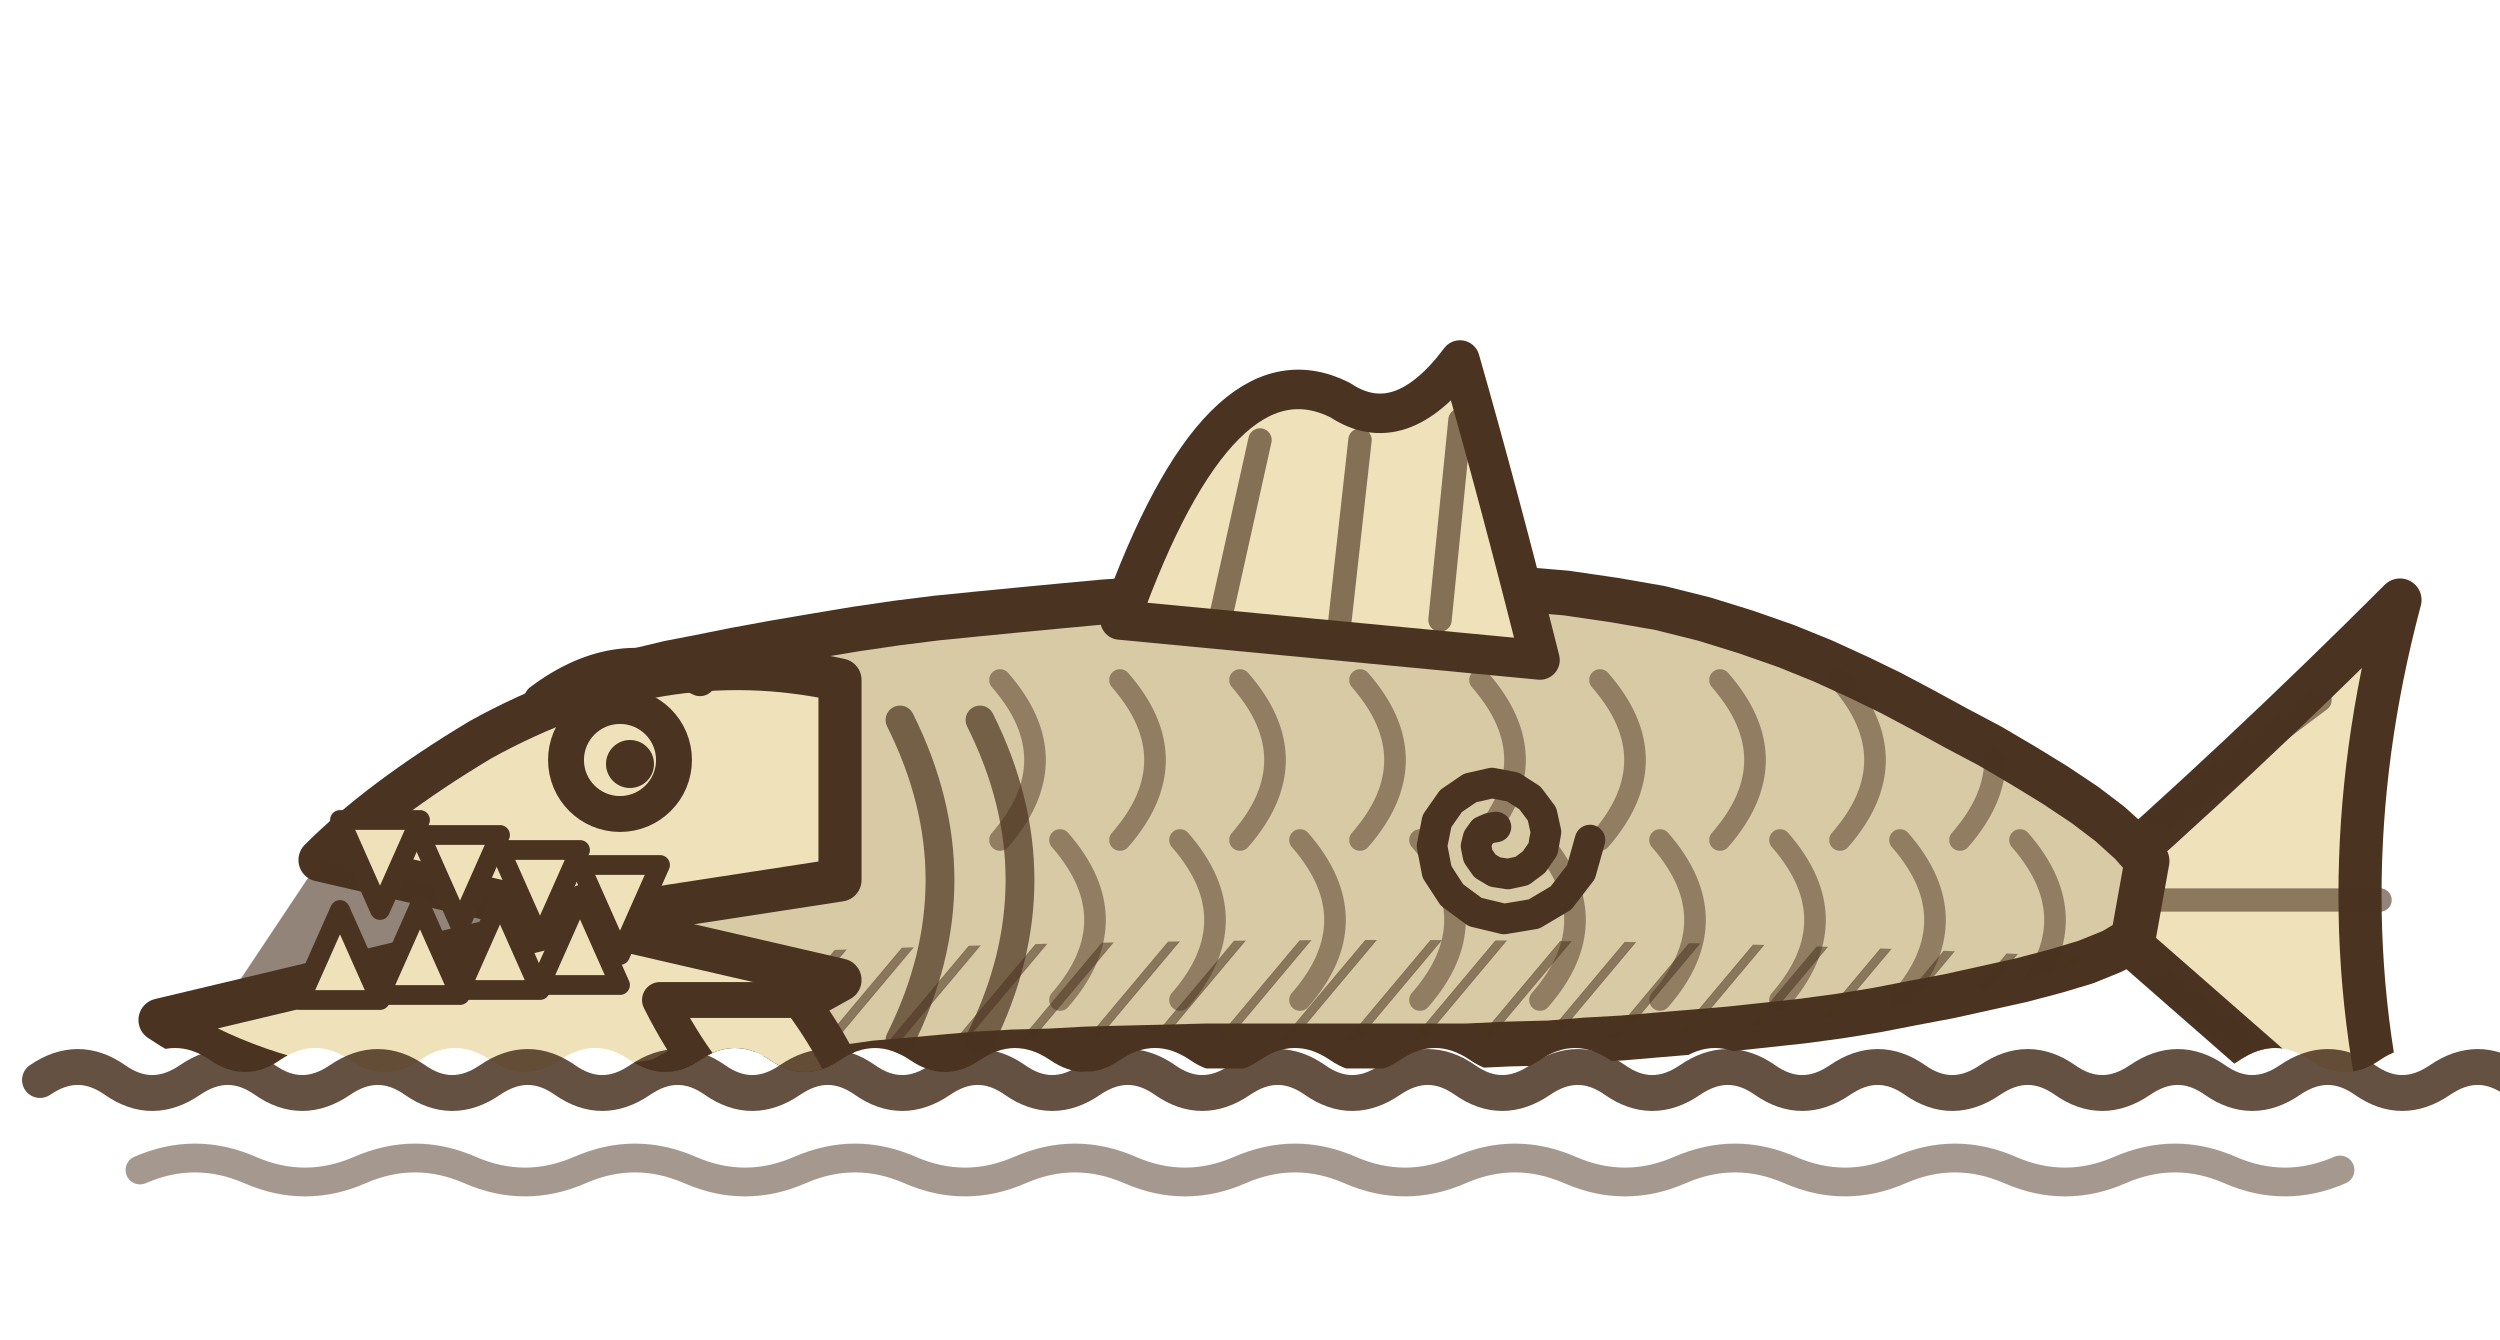
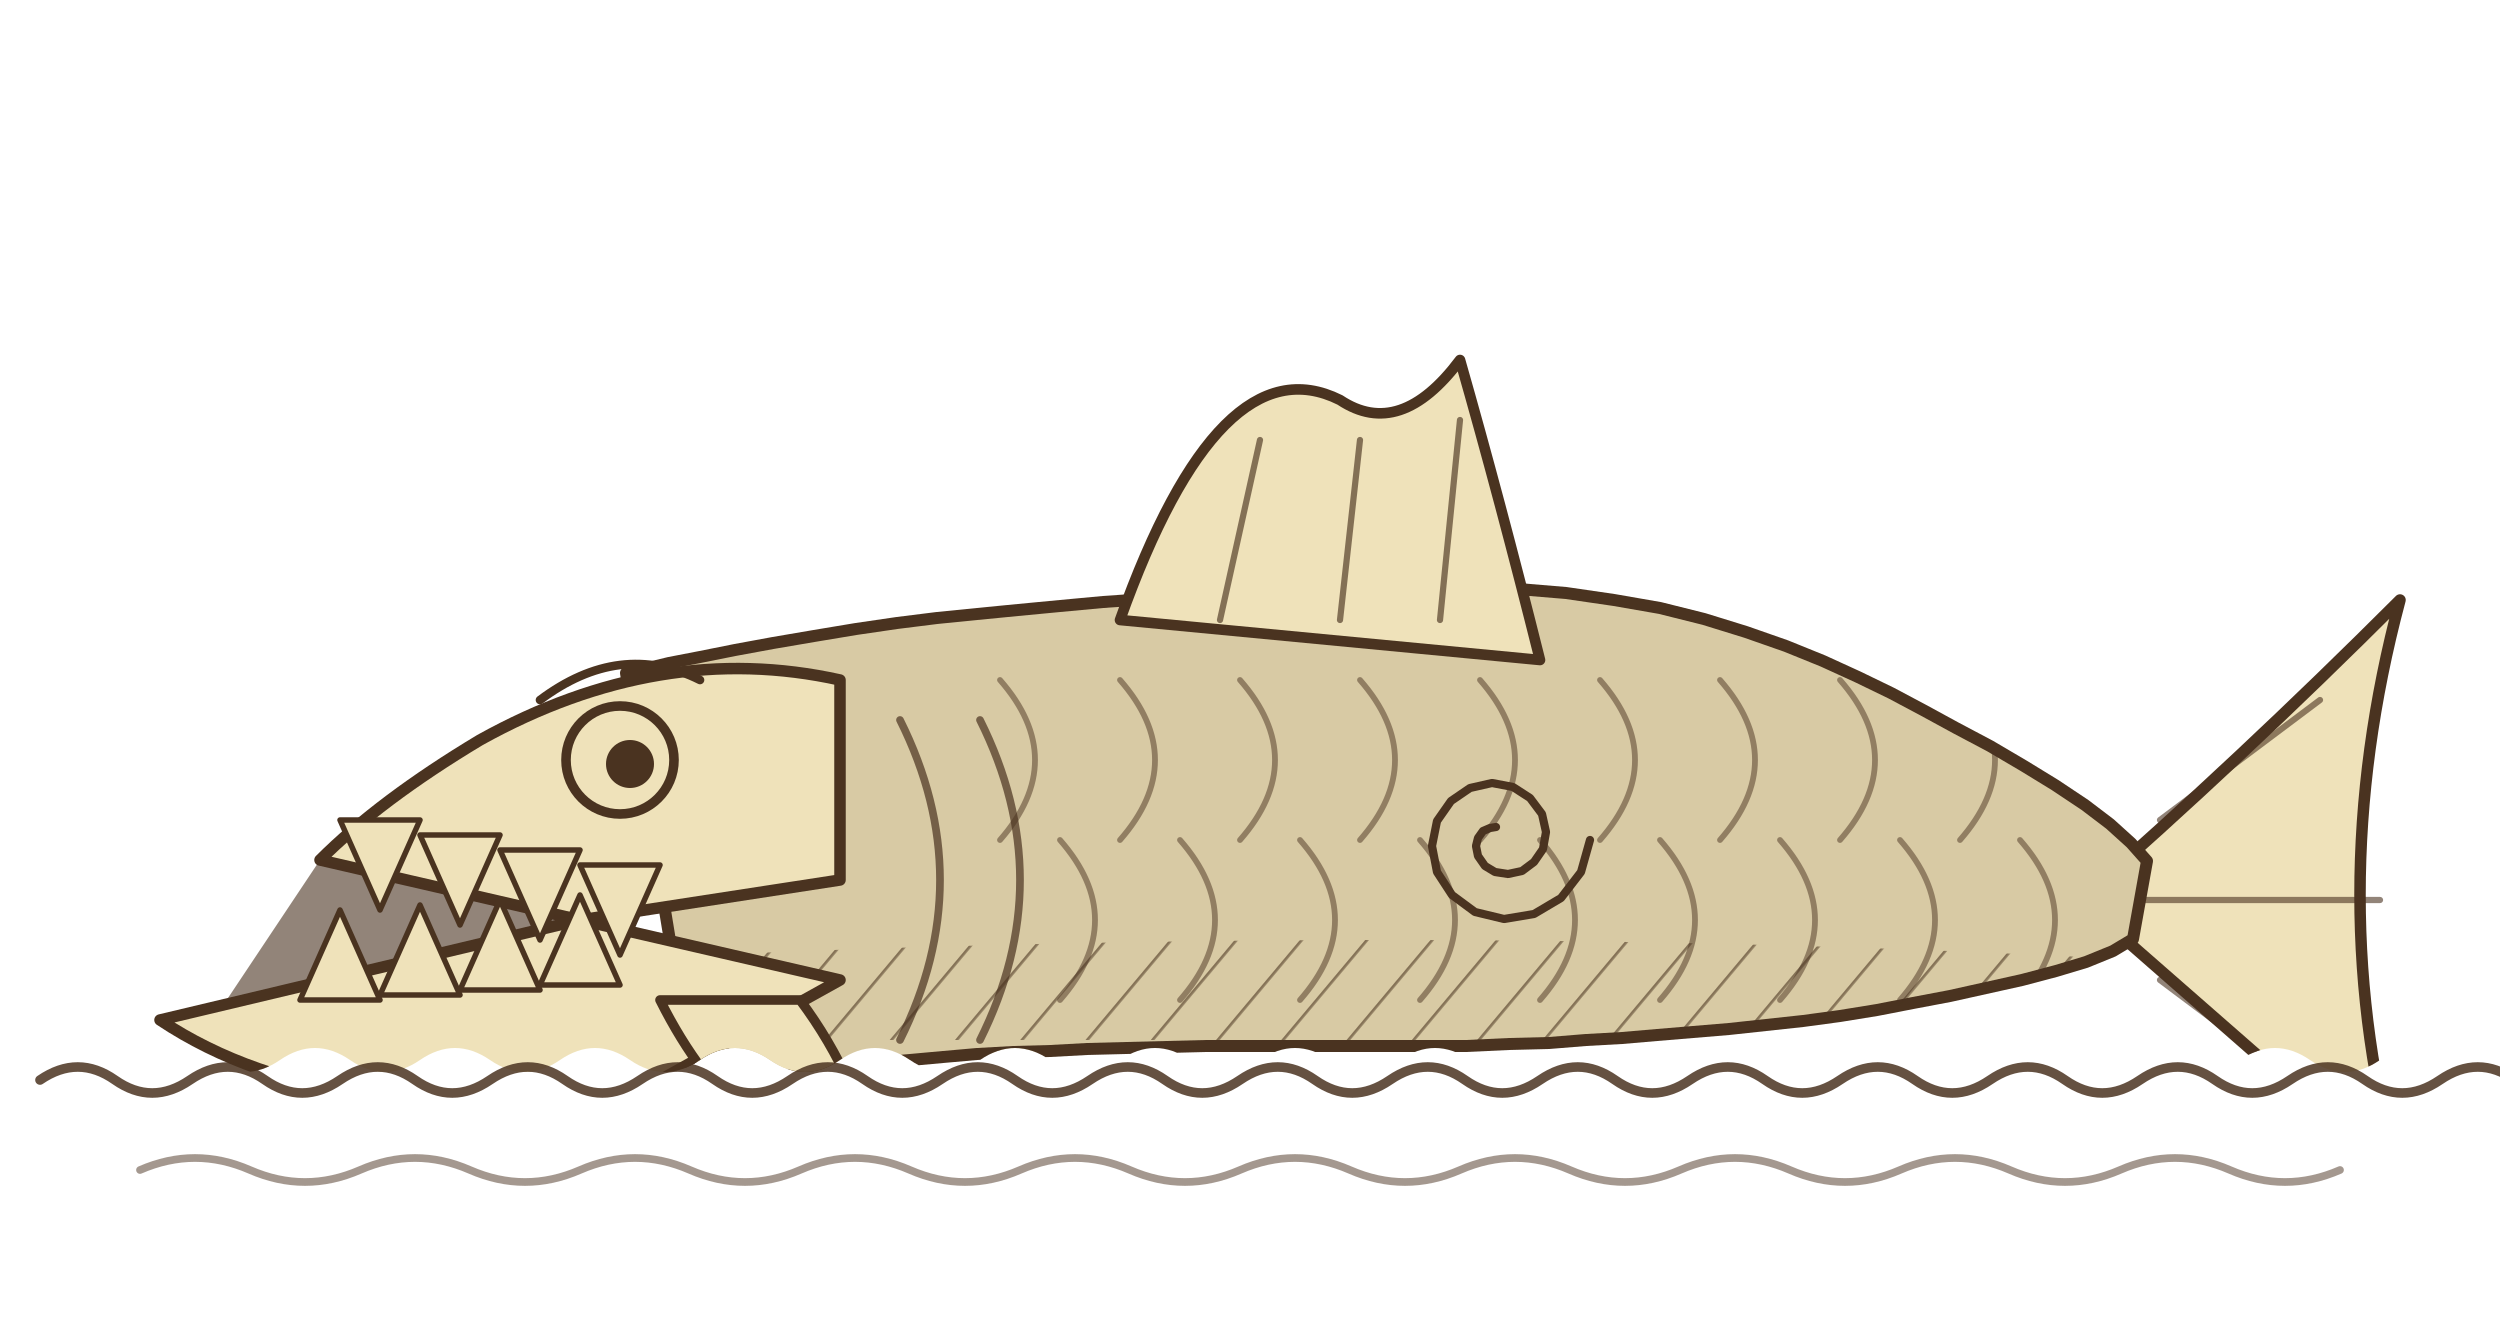
<svg xmlns="http://www.w3.org/2000/svg" viewBox="0 0 250 134">
+   <style>*{vector-effect:non-scaling-stroke}</style>
  <clipPath id="wl">
    <path d="M0 106 q3.5 -2.4 7 0 t7 0 q3.5 -2.4 7 0 t7 0 q3.5 -2.4 7 0 t7 0 q3.5 -2.4 7 0 t7 0 q3.5 -2.4 7 0 t7 0 q3.5 -2.4 7 0 t7 0 q3.5 -2.4 7 0 t7 0 q3.5 -2.4 7 0 t7 0 q3.5 -2.4 7 0 t7 0 q3.5 -2.4 7 0 t7 0 q3.5 -2.4 7 0 t7 0 q3.5 -2.4 7 0 t7 0 q3.5 -2.4 7 0 t7 0 q3.5 -2.4 7 0 t7 0 q3.5 -2.4 7 0 t7 0 q3.5 -2.4 7 0 t7 0 q3.5 -2.4 7 0 t7 0 q3.5 -2.4 7 0 t7 0 V0 H0Z" />
  </clipPath>
  <clipPath id="bd">
    <path d="M214.7 86.1L213.1 84.3L211 82.4L208.5 80.5L205.5 78.5L202.4 76.6L199 74.6L195.6 72.8L192.3 71L189.1 69.3L185.8 67.7L182.3 66.1L178.6 64.6L174.6 63.2L170.4 61.9L166 60.8L161.4 60L156.6 59.3L151.8 58.9L146.9 58.7L142 58.6L137.1 58.8L132.4 59L127.7 59.2L123.3 59.4L118.9 59.7L114.6 59.9L110.3 60.2L106 60.6L101.8 61L97.7 61.4L93.7 61.8L89.7 62.3L85.6 62.9L81.4 63.6L77.3 64.3L73.5 65L70 65.7L66.9 66.3L64.4 66.9L62.6 67.3L69.4 108.7L71.5 108.5L74.1 108.1L77.2 107.7L80.5 107.2L84 106.8L87.5 106.3L91 106L94.3 105.7L97.7 105.4L101.3 105.2L105 105.1L108.7 104.9L112.6 104.8L116.6 104.7L120.6 104.6L124.7 104.6L128.9 104.6L133.4 104.6L137.8 104.6L142.3 104.6L146.6 104.6L150.9 104.4L154.9 104.3L158.6 104L162.2 103.8L165.7 103.5L169.3 103.2L172.9 102.9L176.6 102.5L180.3 102.1L184 101.6L187.7 101L191.3 100.3L195 99.6L198.6 98.8L202.2 98L205.6 97.1L208.6 96.2L211.3 95.1L213.3 93.9Z" />
  </clipPath>
  <pattern id="h" width="5" height="5" patternUnits="userSpaceOnUse" patternTransform="rotate(40)">
-     <path d="M0 0V5" stroke="#4A3320" stroke-width="1.80" stroke-opacity=".55" />
+     <path d="M0 0V5" stroke="#4A3320" stroke-width="0.55" stroke-opacity=".55" />
  </pattern>
  <g clip-path="url(#wl)">
-     <path d="M208 90Q224 76 240 60Q232 90 240 118Q224 104 208 90Z" fill="#EFE2BA" stroke="#4A3320" stroke-width="4.31" stroke-linejoin="round" stroke-linecap="round" />
-     <path d="M214 90H238M216 82L232 70M216 98L232 110" fill="none" stroke="#4A3320" stroke-width="2.34" stroke-linecap="round" stroke-linejoin="round" stroke-opacity=".6" />
-     <path d="M214.7 86.1L213.1 84.3L211 82.4L208.5 80.5L205.5 78.5L202.4 76.6L199 74.6L195.6 72.8L192.3 71L189.1 69.3L185.8 67.7L182.3 66.1L178.6 64.6L174.6 63.2L170.4 61.9L166 60.8L161.4 60L156.6 59.3L151.8 58.9L146.9 58.7L142 58.6L137.1 58.8L132.4 59L127.7 59.2L123.3 59.4L118.9 59.7L114.6 59.9L110.3 60.2L106 60.6L101.8 61L97.7 61.4L93.7 61.8L89.7 62.3L85.6 62.9L81.4 63.6L77.3 64.3L73.5 65L70 65.7L66.9 66.3L64.4 66.9L62.6 67.3L69.4 108.7L71.5 108.5L74.1 108.1L77.2 107.7L80.5 107.2L84 106.8L87.5 106.3L91 106L94.3 105.7L97.7 105.4L101.3 105.2L105 105.1L108.7 104.9L112.6 104.8L116.6 104.7L120.6 104.6L124.7 104.6L128.9 104.6L133.4 104.6L137.8 104.6L142.3 104.6L146.6 104.6L150.9 104.4L154.9 104.3L158.6 104L162.2 103.8L165.7 103.5L169.3 103.2L172.9 102.9L176.6 102.5L180.3 102.1L184 101.6L187.7 101L191.3 100.3L195 99.6L198.6 98.8L202.2 98L205.6 97.1L208.6 96.2L211.3 95.1L213.3 93.9Z" fill="#EFE2BA" stroke="#4A3320" stroke-width="4.49" stroke-linejoin="round" stroke-linecap="round" />
+     <path d="M208 90Q224 76 240 60Q232 90 240 118Q224 104 208 90Z" fill="#EFE2BA" stroke="#4A3320" stroke-width="1.15" stroke-linejoin="round" stroke-linecap="round" />
+     <path d="M214 90H238M216 82L232 70M216 98L232 110" fill="none" stroke="#4A3320" stroke-width="0.62" stroke-linecap="round" stroke-linejoin="round" stroke-opacity=".6" />
+     <path d="M214.7 86.1L213.1 84.3L211 82.4L208.5 80.5L205.5 78.5L202.4 76.6L199 74.6L195.6 72.8L192.3 71L189.1 69.3L185.8 67.7L182.3 66.1L178.6 64.6L174.6 63.2L170.4 61.9L166 60.8L161.4 60L156.6 59.3L151.8 58.9L146.9 58.7L142 58.6L137.1 58.8L132.4 59L127.7 59.2L123.3 59.4L118.9 59.7L114.6 59.9L110.3 60.2L106 60.6L101.8 61L97.7 61.4L93.7 61.8L89.7 62.3L85.6 62.9L81.4 63.6L77.3 64.3L73.5 65L70 65.7L66.9 66.3L64.4 66.9L62.6 67.3L69.4 108.7L71.5 108.5L74.1 108.1L77.2 107.7L80.5 107.2L84 106.8L87.5 106.3L91 106L94.3 105.7L97.7 105.4L101.3 105.2L105 105.1L108.7 104.9L112.6 104.8L116.6 104.7L120.6 104.6L124.7 104.6L128.9 104.6L133.4 104.6L137.8 104.6L142.3 104.6L146.6 104.6L150.9 104.4L154.9 104.3L158.6 104L162.2 103.8L165.7 103.5L169.3 103.2L172.9 102.9L176.6 102.5L180.3 102.1L184 101.6L187.7 101L191.3 100.3L195 99.6L198.6 98.8L202.2 98L205.6 97.1L208.6 96.2L211.3 95.1L213.3 93.9Z" fill="#EFE2BA" stroke="#4A3320" stroke-width="1.20" stroke-linejoin="round" stroke-linecap="round" />
    <path d="M214.7 86.1L213.1 84.3L211 82.4L208.5 80.5L205.5 78.5L202.4 76.6L199 74.6L195.6 72.8L192.3 71L189.1 69.3L185.8 67.7L182.3 66.1L178.6 64.6L174.6 63.2L170.4 61.9L166 60.8L161.4 60L156.6 59.3L151.8 58.9L146.9 58.7L142 58.6L137.1 58.8L132.4 59L127.7 59.2L123.3 59.4L118.9 59.7L114.6 59.9L110.3 60.2L106 60.6L101.8 61L97.7 61.4L93.7 61.8L89.7 62.3L85.6 62.9L81.4 63.6L77.3 64.3L73.5 65L70 65.7L66.9 66.3L64.4 66.9L62.6 67.3L69.4 108.7L71.5 108.5L74.1 108.1L77.2 107.7L80.5 107.2L84 106.8L87.5 106.3L91 106L94.3 105.7L97.7 105.4L101.3 105.2L105 105.1L108.7 104.9L112.6 104.8L116.6 104.7L120.6 104.6L124.7 104.6L128.9 104.6L133.4 104.6L137.8 104.6L142.3 104.6L146.6 104.6L150.9 104.4L154.9 104.3L158.6 104L162.2 103.8L165.7 103.5L169.3 103.2L172.9 102.9L176.6 102.5L180.3 102.1L184 101.6L187.7 101L191.3 100.3L195 99.6L198.6 98.8L202.2 98L205.6 97.1L208.6 96.2L211.3 95.1L213.3 93.9Z" fill="#4A3320" fill-opacity=".14" />
    <g clip-path="url(#bd)">
      <path d="M60 104H214V96Q140 92 60 96Z" fill="url(#h)" />
-       <path d="M100 68q7 8 0 16M106 84q7 8 0 16" fill="none" stroke="#4A3320" stroke-width="2.16" stroke-linecap="round" stroke-linejoin="round" stroke-opacity=".5" />
-       <path d="M112 68q7 8 0 16M118 84q7 8 0 16" fill="none" stroke="#4A3320" stroke-width="2.16" stroke-linecap="round" stroke-linejoin="round" stroke-opacity=".5" />
-       <path d="M124 68q7 8 0 16M130 84q7 8 0 16" fill="none" stroke="#4A3320" stroke-width="2.16" stroke-linecap="round" stroke-linejoin="round" stroke-opacity=".5" />
-       <path d="M136 68q7 8 0 16M142 84q7 8 0 16" fill="none" stroke="#4A3320" stroke-width="2.16" stroke-linecap="round" stroke-linejoin="round" stroke-opacity=".5" />
-       <path d="M148 68q7 8 0 16M154 84q7 8 0 16" fill="none" stroke="#4A3320" stroke-width="2.16" stroke-linecap="round" stroke-linejoin="round" stroke-opacity=".5" />
-       <path d="M160 68q7 8 0 16M166 84q7 8 0 16" fill="none" stroke="#4A3320" stroke-width="2.16" stroke-linecap="round" stroke-linejoin="round" stroke-opacity=".5" />
-       <path d="M172 68q7 8 0 16M178 84q7 8 0 16" fill="none" stroke="#4A3320" stroke-width="2.16" stroke-linecap="round" stroke-linejoin="round" stroke-opacity=".5" />
-       <path d="M184 68q7 8 0 16M190 84q7 8 0 16" fill="none" stroke="#4A3320" stroke-width="2.16" stroke-linecap="round" stroke-linejoin="round" stroke-opacity=".5" />
-       <path d="M196 68q7 8 0 16M202 84q7 8 0 16" fill="none" stroke="#4A3320" stroke-width="2.16" stroke-linecap="round" stroke-linejoin="round" stroke-opacity=".5" />
+       <path d="M100 68q7 8 0 16M106 84q7 8 0 16" fill="none" stroke="#4A3320" stroke-width="0.58" stroke-linecap="round" stroke-linejoin="round" stroke-opacity=".5" />
+       <path d="M112 68q7 8 0 16M118 84q7 8 0 16" fill="none" stroke="#4A3320" stroke-width="0.58" stroke-linecap="round" stroke-linejoin="round" stroke-opacity=".5" />
+       <path d="M124 68q7 8 0 16M130 84q7 8 0 16" fill="none" stroke="#4A3320" stroke-width="0.58" stroke-linecap="round" stroke-linejoin="round" stroke-opacity=".5" />
+       <path d="M136 68q7 8 0 16M142 84q7 8 0 16" fill="none" stroke="#4A3320" stroke-width="0.58" stroke-linecap="round" stroke-linejoin="round" stroke-opacity=".5" />
+       <path d="M148 68q7 8 0 16M154 84q7 8 0 16" fill="none" stroke="#4A3320" stroke-width="0.58" stroke-linecap="round" stroke-linejoin="round" stroke-opacity=".5" />
+       <path d="M160 68q7 8 0 16M166 84q7 8 0 16" fill="none" stroke="#4A3320" stroke-width="0.58" stroke-linecap="round" stroke-linejoin="round" stroke-opacity=".5" />
+       <path d="M172 68q7 8 0 16M178 84q7 8 0 16" fill="none" stroke="#4A3320" stroke-width="0.58" stroke-linecap="round" stroke-linejoin="round" stroke-opacity=".5" />
+       <path d="M184 68q7 8 0 16M190 84q7 8 0 16" fill="none" stroke="#4A3320" stroke-width="0.58" stroke-linecap="round" stroke-linejoin="round" stroke-opacity=".5" />
+       <path d="M196 68q7 8 0 16M202 84q7 8 0 16" fill="none" stroke="#4A3320" stroke-width="0.58" stroke-linecap="round" stroke-linejoin="round" stroke-opacity=".5" />
    </g>
-     <path d="M159 84L158.1 87.2L156.1 89.8L153.4 91.4L150.4 91.9L147.5 91.2L145.2 89.5L143.7 87.2L143.2 84.6L143.7 82.1L145.1 80.1L147 78.8L149.2 78.3L151.3 78.7L153 79.8L154.2 81.4L154.6 83.2L154.3 84.9L153.4 86.2L152.2 87.1L150.8 87.4L149.5 87.2L148.5 86.6L147.8 85.6L147.6 84.6L147.8 83.8L148.3 83.1L149 82.8L149.6 82.7" fill="none" stroke="#4A3320" stroke-width="3.05" stroke-linecap="round" stroke-linejoin="round" />
-     <path d="M112 62Q122 34 134 40Q140 44 146 36Q150 50 154 66Z" fill="#EFE2BA" stroke="#4A3320" stroke-width="3.95" stroke-linejoin="round" stroke-linecap="round" />
-     <path d="M122 62L126 44M134 62L136 44M144 62L146 42" fill="none" stroke="#4A3320" stroke-width="2.34" stroke-linecap="round" stroke-linejoin="round" stroke-opacity=".65" />
-     <path d="M84 68Q66 64 48 74Q38 80 32 86L58 92L84 88Z" fill="#EFE2BA" stroke="#4A3320" stroke-width="4.31" stroke-linejoin="round" stroke-linecap="round" />
+     <path d="M159 84L158.1 87.2L156.1 89.8L153.4 91.4L150.4 91.9L147.5 91.2L145.2 89.5L143.7 87.2L143.2 84.6L143.7 82.1L145.1 80.1L147 78.8L149.2 78.3L151.3 78.7L153 79.8L154.2 81.4L154.6 83.2L154.3 84.9L153.4 86.2L152.2 87.1L150.8 87.4L149.5 87.2L148.5 86.6L147.8 85.6L147.6 84.6L147.8 83.8L148.3 83.1L149 82.8L149.6 82.7" fill="none" stroke="#4A3320" stroke-width="0.82" stroke-linecap="round" stroke-linejoin="round" />
+     <path d="M112 62Q122 34 134 40Q140 44 146 36Q150 50 154 66Z" fill="#EFE2BA" stroke="#4A3320" stroke-width="1.06" stroke-linejoin="round" stroke-linecap="round" />
+     <path d="M122 62L126 44M134 62L136 44M144 62L146 42" fill="none" stroke="#4A3320" stroke-width="0.62" stroke-linecap="round" stroke-linejoin="round" stroke-opacity=".65" />
+     <path d="M84 68Q66 64 48 74Q38 80 32 86L58 92L84 88Z" fill="#EFE2BA" stroke="#4A3320" stroke-width="1.15" stroke-linejoin="round" stroke-linecap="round" />
    <path d="M32 86L58 92L20 104Z" fill="#4A3320" fill-opacity=".6" />
-     <path d="M58 92L16 102Q34 114 66 108L84 98Z" fill="#EFE2BA" stroke="#4A3320" stroke-width="4.31" stroke-linejoin="round" stroke-linecap="round" />
-     <g fill="#EFE2BA" stroke="#4A3320" stroke-width="1.98" stroke-linejoin="round">
+     <path d="M58 92L16 102Q34 114 66 108L84 98Z" fill="#EFE2BA" stroke="#4A3320" stroke-width="1.15" stroke-linejoin="round" stroke-linecap="round" />
+     <g fill="#EFE2BA" stroke="#4A3320" stroke-width="0.55" stroke-linejoin="round">
      <path d="M34 82l4 9l4-9Z" />
      <path d="M42 83.5l4 9l4-9Z" />
      <path d="M50 85l4 9l4-9Z" />
      <path d="M58 86.5l4 9l4-9Z" />
      <path d="M30 100l4-9l4 9Z" />
      <path d="M38 99.5l4-9l4 9Z" />
      <path d="M46 99l4-9l4 9Z" />
      <path d="M54 98.5l4-9l4 9Z" />
    </g>
-     <path d="M90 72Q98 88 90 104M98 72Q106 88 98 104" fill="none" stroke="#4A3320" stroke-width="2.88" stroke-linecap="round" stroke-linejoin="round" stroke-opacity=".7" />
-     <circle cx="62" cy="76" r="5.4" fill="#EFE2BA" stroke="#4A3320" stroke-width="3.59" />
+     <path d="M90 72Q98 88 90 104M98 72Q106 88 98 104" fill="none" stroke="#4A3320" stroke-width="0.77" stroke-linecap="round" stroke-linejoin="round" stroke-opacity=".7" />
+     <circle cx="62" cy="76" r="5.4" fill="#EFE2BA" stroke="#4A3320" stroke-width="0.96" />
    <circle cx="63" cy="76.4" r="2.4" fill="#4A3320" />
-     <path d="M54 70Q62 64 70 68" fill="none" stroke="#4A3320" stroke-width="3.23" stroke-linecap="round" stroke-linejoin="round" />
-     <path d="M66 100Q74 116 88 118Q86 108 80 100Z" fill="#EFE2BA" stroke="#4A3320" stroke-width="3.59" stroke-linejoin="round" stroke-linecap="round" />
+     <path d="M54 70Q62 64 70 68" fill="none" stroke="#4A3320" stroke-width="0.86" stroke-linecap="round" stroke-linejoin="round" />
+     <path d="M66 100Q74 116 88 118Q86 108 80 100Z" fill="#EFE2BA" stroke="#4A3320" stroke-width="0.96" stroke-linejoin="round" stroke-linecap="round" />
  </g>
-   <path d="M4 108 q3.8 -2.6 7.5 0 t7.5 0 q3.8 -2.6 7.5 0 t7.5 0 q3.8 -2.6 7.5 0 t7.5 0 q3.8 -2.6 7.5 0 t7.5 0 q3.8 -2.6 7.5 0 t7.5 0 q3.8 -2.6 7.5 0 t7.5 0 q3.8 -2.6 7.5 0 t7.5 0 q3.8 -2.6 7.5 0 t7.5 0 q3.8 -2.6 7.5 0 t7.5 0 q3.8 -2.6 7.5 0 t7.5 0 q3.8 -2.6 7.5 0 t7.5 0 q3.8 -2.6 7.5 0 t7.5 0 q3.8 -2.6 7.5 0 t7.5 0 q3.8 -2.6 7.5 0 t7.5 0 q3.8 -2.6 7.5 0 t7.5 0 q3.8 -2.6 7.5 0 t7.5 0 q3.8 -2.6 7.5 0 t7.5 0" fill="none" stroke="#4A3320" stroke-width="3.59" stroke-linecap="round" stroke-linejoin="round" stroke-opacity=".85" />
-   <path d="M14 117 q5.5 -2.4 11 0 t11 0 q5.5 -2.4 11 0 t11 0 q5.5 -2.4 11 0 t11 0 q5.5 -2.4 11 0 t11 0 q5.5 -2.4 11 0 t11 0 q5.5 -2.4 11 0 t11 0 q5.5 -2.4 11 0 t11 0 q5.5 -2.4 11 0 t11 0 q5.5 -2.4 11 0 t11 0 q5.5 -2.4 11 0 t11 0" fill="none" stroke="#4A3320" stroke-width="2.88" stroke-linecap="round" stroke-linejoin="round" stroke-opacity=".5" />
+   <path d="M4 108 q3.8 -2.6 7.5 0 t7.5 0 q3.8 -2.6 7.5 0 t7.5 0 q3.8 -2.6 7.5 0 t7.5 0 q3.8 -2.6 7.5 0 t7.5 0 q3.8 -2.6 7.5 0 t7.5 0 q3.8 -2.6 7.5 0 t7.5 0 q3.8 -2.6 7.5 0 t7.5 0 q3.8 -2.6 7.5 0 t7.5 0 q3.8 -2.6 7.5 0 t7.5 0 q3.8 -2.6 7.5 0 t7.5 0 q3.8 -2.6 7.5 0 t7.5 0 q3.8 -2.6 7.5 0 t7.5 0 q3.8 -2.6 7.5 0 t7.5 0 q3.8 -2.6 7.5 0 t7.5 0 q3.8 -2.6 7.5 0 t7.5 0 q3.8 -2.6 7.5 0 t7.5 0 q3.8 -2.6 7.5 0 t7.5 0" fill="none" stroke="#4A3320" stroke-width="0.96" stroke-linecap="round" stroke-linejoin="round" stroke-opacity=".85" />
+   <path d="M14 117 q5.5 -2.4 11 0 t11 0 q5.5 -2.4 11 0 t11 0 q5.5 -2.4 11 0 t11 0 q5.5 -2.4 11 0 t11 0 q5.5 -2.4 11 0 t11 0 q5.5 -2.4 11 0 t11 0 q5.5 -2.4 11 0 t11 0 q5.5 -2.4 11 0 t11 0 q5.5 -2.4 11 0 t11 0 q5.5 -2.4 11 0 t11 0" fill="none" stroke="#4A3320" stroke-width="0.77" stroke-linecap="round" stroke-linejoin="round" stroke-opacity=".5" />
</svg>
